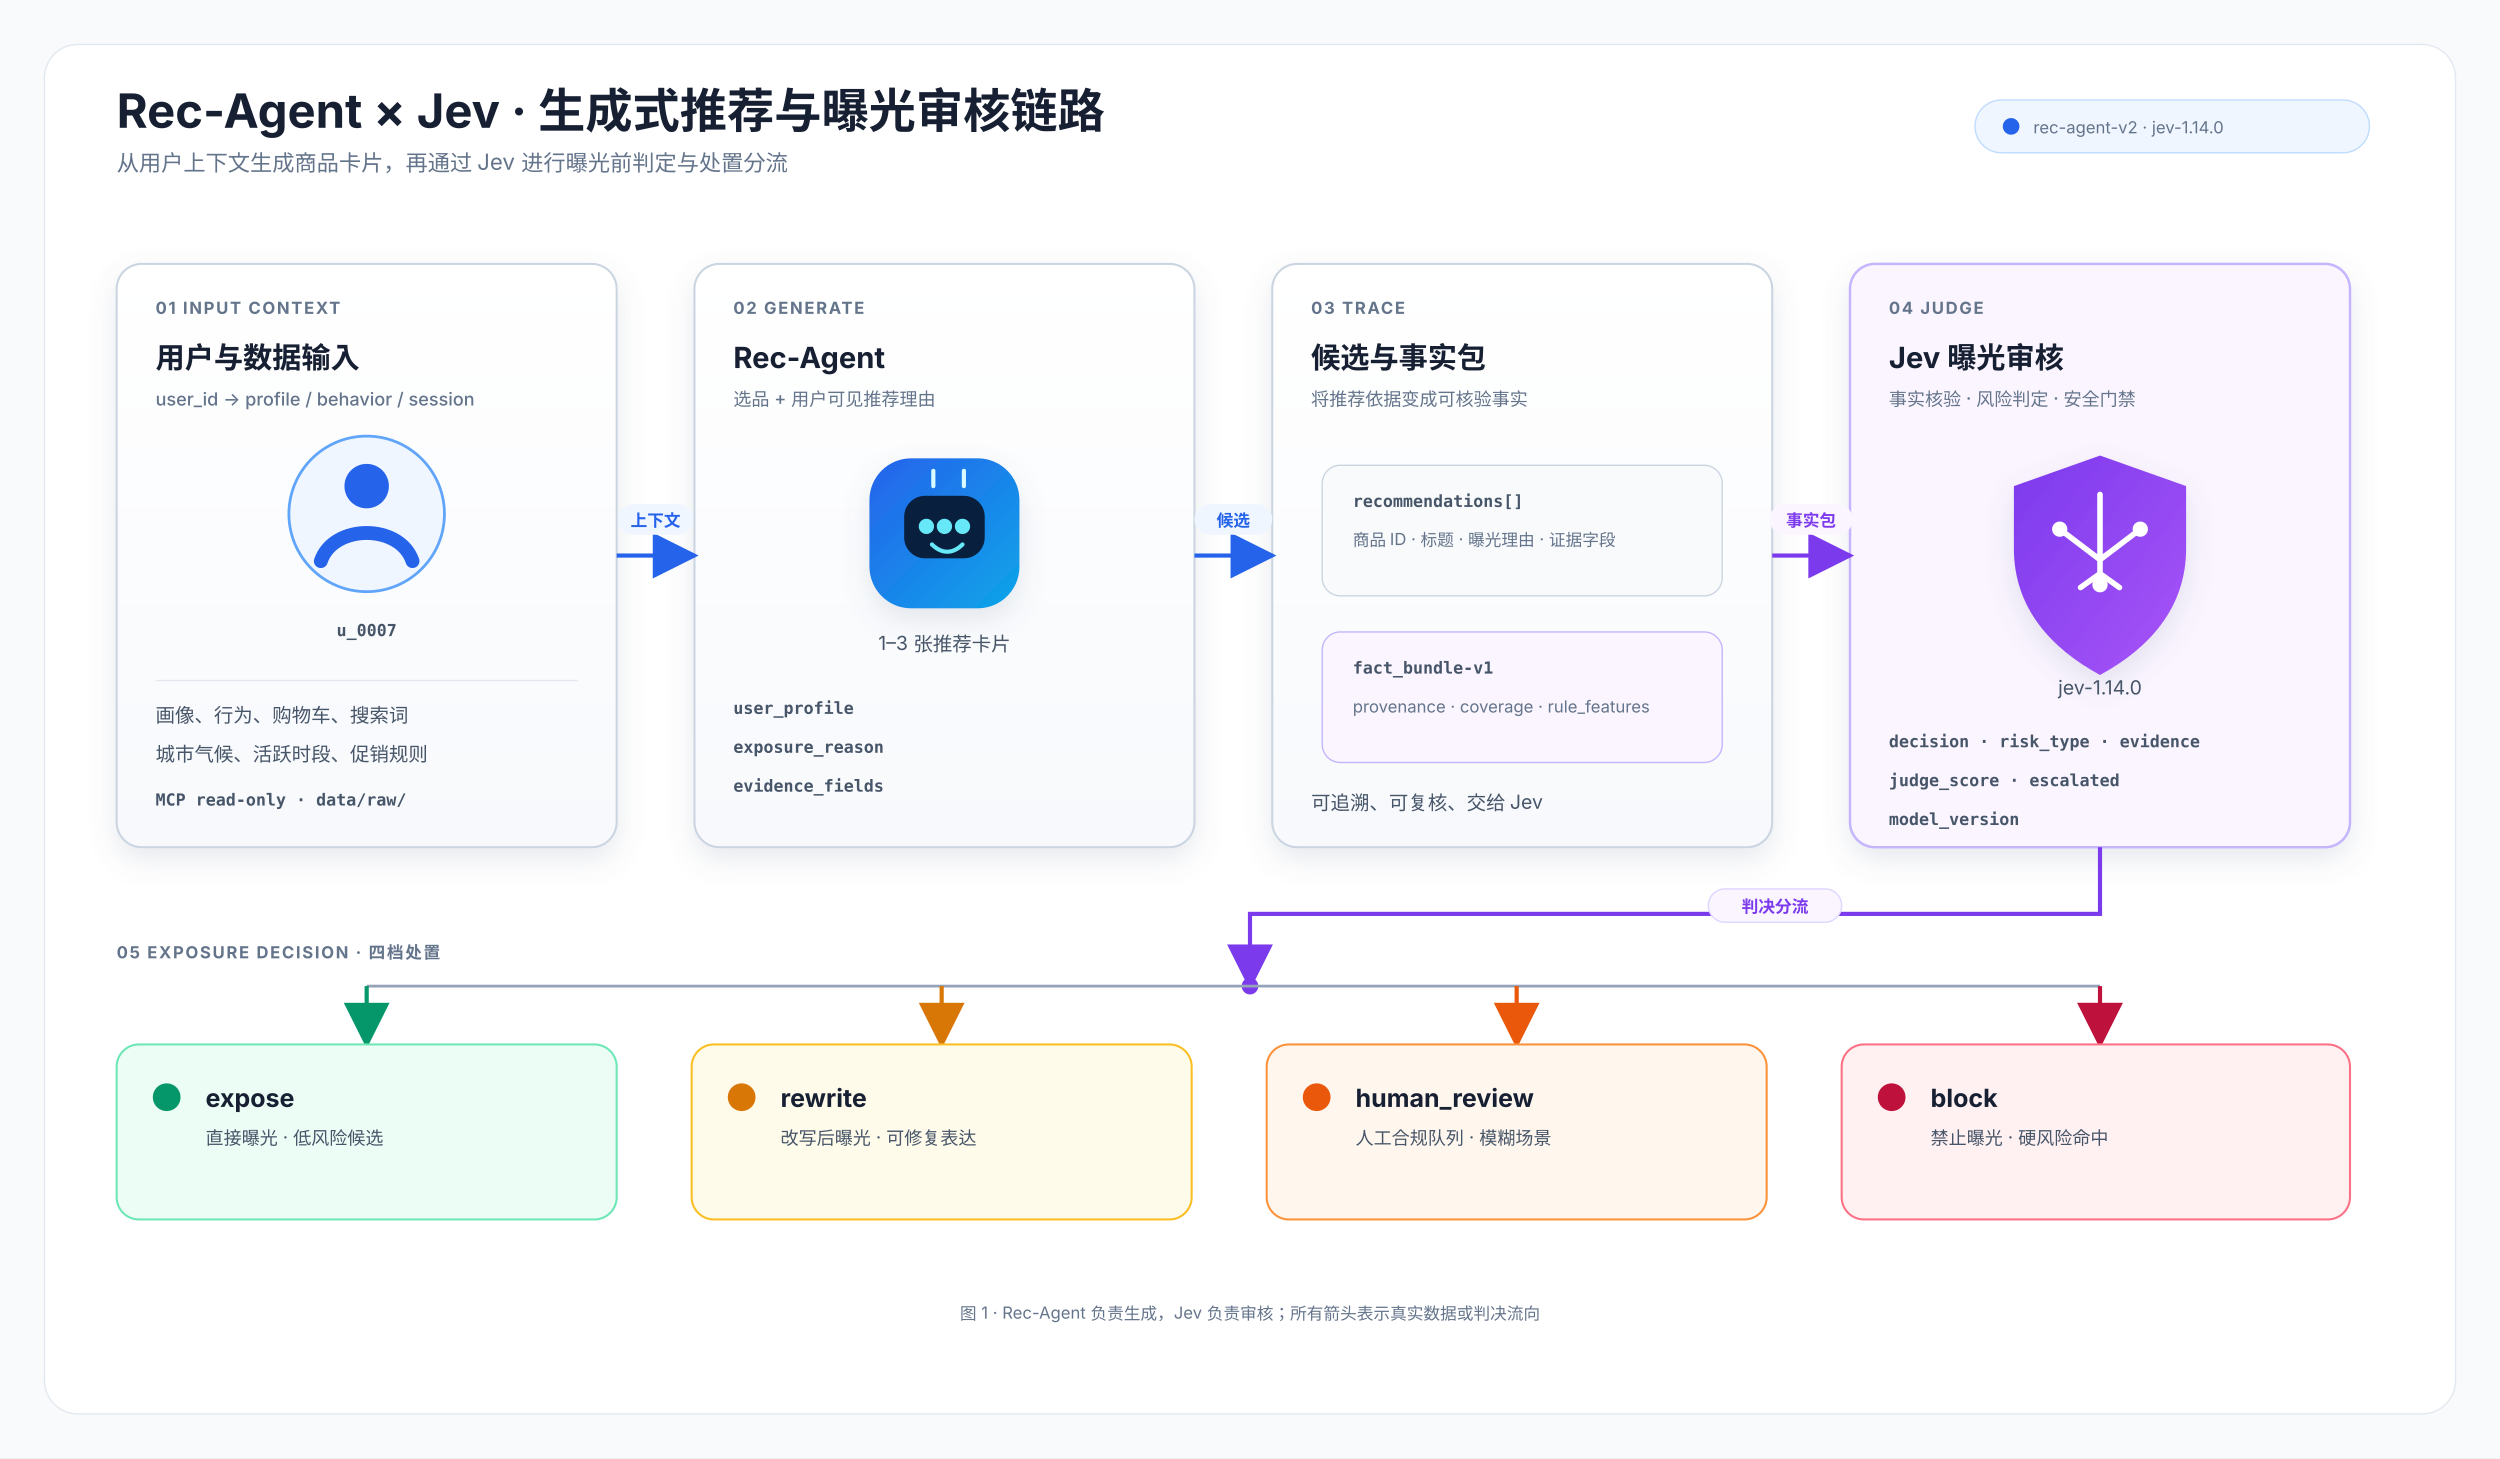
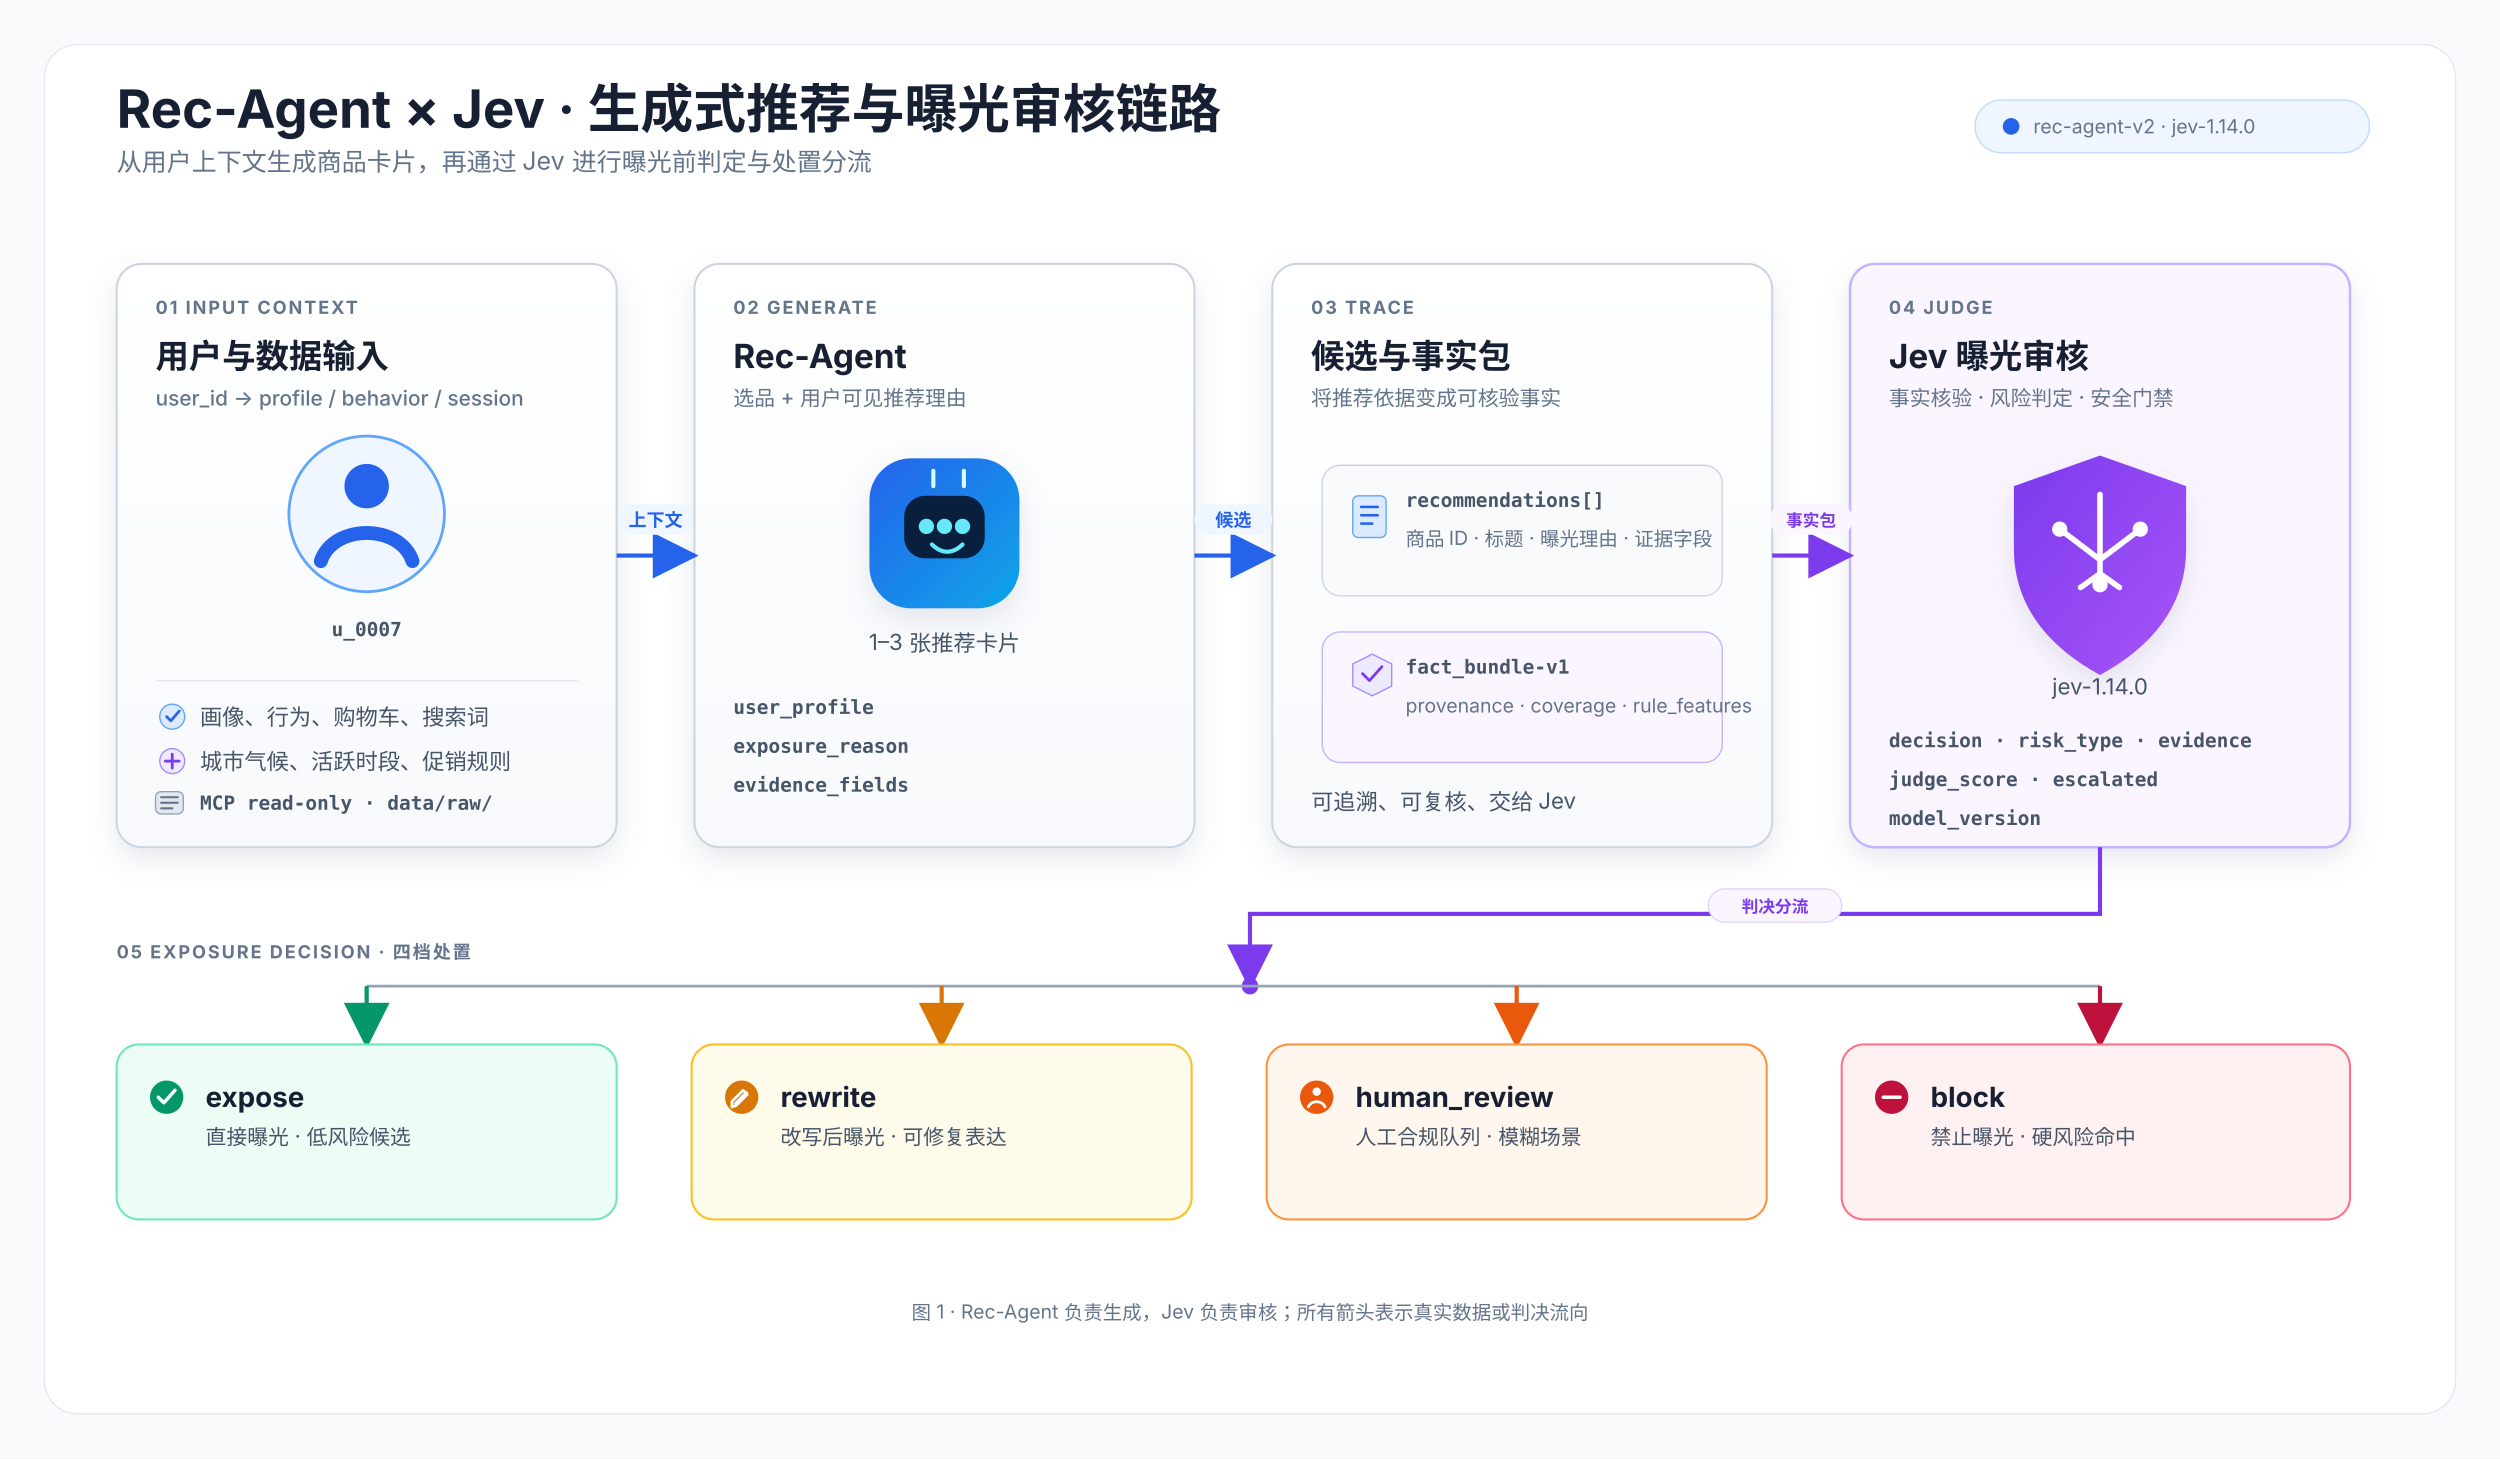
<svg xmlns="http://www.w3.org/2000/svg" width="1800" height="1050" viewBox="0 0 1800 1050" role="img" aria-labelledby="title desc">
  <defs>
    <linearGradient id="paper" x1="0" y1="0" x2="0" y2="1">
      <stop offset="0" stop-color="#ffffff" />
      <stop offset="1" stop-color="#f7f9fc" />
    </linearGradient>
    <linearGradient id="agentIcon" x1="0" y1="0" x2="1" y2="1">
      <stop offset="0" stop-color="#2563eb" />
      <stop offset="1" stop-color="#0ea5e9" />
    </linearGradient>
    <linearGradient id="jevIcon" x1="0" y1="0" x2="1" y2="1">
      <stop offset="0" stop-color="#7c3aed" />
      <stop offset="1" stop-color="#a855f7" />
    </linearGradient>
    <filter id="shadow" x="-20%" y="-20%" width="140%" height="150%">
      <feDropShadow dx="0" dy="8" stdDeviation="10" flood-color="#64748b" flood-opacity=".16" />
    </filter>
    <marker id="arrowMain" markerWidth="11" markerHeight="11" refX="10" refY="5.5" orient="auto">
      <path d="M0 0L11 5.5L0 11Z" fill="#2563eb" />
    </marker>
    <marker id="arrowJev" markerWidth="11" markerHeight="11" refX="10" refY="5.5" orient="auto">
      <path d="M0 0L11 5.5L0 11Z" fill="#7c3aed" />
    </marker>
    <marker id="arrowExpose" markerWidth="11" markerHeight="11" refX="10" refY="5.5" orient="auto">
      <path d="M0 0L11 5.5L0 11Z" fill="#059669" />
    </marker>
    <marker id="arrowRewrite" markerWidth="11" markerHeight="11" refX="10" refY="5.5" orient="auto">
      <path d="M0 0L11 5.5L0 11Z" fill="#d97706" />
    </marker>
    <marker id="arrowHuman" markerWidth="11" markerHeight="11" refX="10" refY="5.5" orient="auto">
      <path d="M0 0L11 5.5L0 11Z" fill="#ea580c" />
    </marker>
    <marker id="arrowBlock" markerWidth="11" markerHeight="11" refX="10" refY="5.5" orient="auto">
      <path d="M0 0L11 5.5L0 11Z" fill="#be123c" />
    </marker>
    <style>
-       .title{font:700 34px Inter,"Aptos","PingFang SC","Noto Sans SC",-apple-system,BlinkMacSystemFont,"Segoe UI",sans-serif;fill:#172033}
-       .subtitle{font:400 16px Inter,"Aptos","PingFang SC","Noto Sans SC",-apple-system,BlinkMacSystemFont,"Segoe UI",sans-serif;fill:#64748b}
-       .stage{font:700 12px Inter,"Aptos","PingFang SC","Noto Sans SC",-apple-system,BlinkMacSystemFont,"Segoe UI",sans-serif;letter-spacing:1.2px;fill:#64748b}
-       .cardTitle{font:700 21px Inter,"Aptos","PingFang SC","Noto Sans SC",-apple-system,BlinkMacSystemFont,"Segoe UI",sans-serif;fill:#172033}
-       .cardSub{font:500 13px Inter,"Aptos","PingFang SC","Noto Sans SC",-apple-system,BlinkMacSystemFont,"Segoe UI",sans-serif;fill:#64748b}
-       .body{font:400 14px Inter,"Aptos","PingFang SC","Noto Sans SC",-apple-system,BlinkMacSystemFont,"Segoe UI",sans-serif;fill:#475569}
-       .small{font:400 12px Inter,"Aptos","PingFang SC","Noto Sans SC",-apple-system,BlinkMacSystemFont,"Segoe UI",sans-serif;fill:#64748b}
-       .mono{font:600 12px ui-monospace,SFMono-Regular,Menlo,monospace;fill:#475569}
+       .title{font:700 38px Inter,"Aptos","PingFang SC","Noto Sans SC",-apple-system,BlinkMacSystemFont,"Segoe UI",sans-serif;fill:#172033}
+       .subtitle{font:400 18px Inter,"Aptos","PingFang SC","Noto Sans SC",-apple-system,BlinkMacSystemFont,"Segoe UI",sans-serif;fill:#64748b}
+       .stage{font:700 13px Inter,"Aptos","PingFang SC","Noto Sans SC",-apple-system,BlinkMacSystemFont,"Segoe UI",sans-serif;letter-spacing:1.4px;fill:#64748b}
+       .cardTitle{font:700 24px Inter,"Aptos","PingFang SC","Noto Sans SC",-apple-system,BlinkMacSystemFont,"Segoe UI",sans-serif;fill:#172033}
+       .cardSub{font:500 15px Inter,"Aptos","PingFang SC","Noto Sans SC",-apple-system,BlinkMacSystemFont,"Segoe UI",sans-serif;fill:#64748b}
+       .body{font:400 16px Inter,"Aptos","PingFang SC","Noto Sans SC",-apple-system,BlinkMacSystemFont,"Segoe UI",sans-serif;fill:#475569}
+       .small{font:400 14px Inter,"Aptos","PingFang SC","Noto Sans SC",-apple-system,BlinkMacSystemFont,"Segoe UI",sans-serif;fill:#64748b}
+       .mono{font:600 14px ui-monospace,SFMono-Regular,Menlo,monospace;fill:#475569}
      .node{fill:url(#paper);stroke:#cbd5e1;stroke-width:1.5}
-       .label{font:600 12px Inter,"Aptos","PingFang SC","Noto Sans SC",-apple-system,BlinkMacSystemFont,"Segoe UI",sans-serif;fill:#2563eb}
-       .outTitle{font:700 18px Inter,"Aptos","PingFang SC","Noto Sans SC",-apple-system,BlinkMacSystemFont,"Segoe UI",sans-serif;fill:#172033}
-       .outSub{font:400 13px Inter,"Aptos","PingFang SC","Noto Sans SC",-apple-system,BlinkMacSystemFont,"Segoe UI",sans-serif;fill:#475569}
+       .label{font:600 13px Inter,"Aptos","PingFang SC","Noto Sans SC",-apple-system,BlinkMacSystemFont,"Segoe UI",sans-serif;fill:#2563eb}
+       .outTitle{font:700 20px Inter,"Aptos","PingFang SC","Noto Sans SC",-apple-system,BlinkMacSystemFont,"Segoe UI",sans-serif;fill:#172033}
+       .outSub{font:400 15px Inter,"Aptos","PingFang SC","Noto Sans SC",-apple-system,BlinkMacSystemFont,"Segoe UI",sans-serif;fill:#475569}
    </style>
  </defs>
  <rect width="1800" height="1050" fill="#f8fafc" />
  <rect x="32" y="32" width="1736" height="986" rx="24" fill="#ffffff" stroke="#e2e8f0" />
  <text x="84" y="92" class="title">Rec-Agent × Jev · 生成式推荐与曝光审核链路</text>
  <text x="84" y="123" class="subtitle">从用户上下文生成商品卡片，再通过 Jev 进行曝光前判定与处置分流</text>
  <rect x="1422" y="72" width="284" height="38" rx="19" fill="#eff6ff" stroke="#bfdbfe" />
  <circle cx="1448" cy="91" r="6" fill="#2563eb" />
  <text x="1464" y="96" class="small">rec-agent-v2 · jev-1.14.0</text>
  <rect x="84" y="190" width="360" height="420" rx="18" class="node" filter="url(#shadow)" />
  <text x="112" y="226" class="stage">01  INPUT CONTEXT</text>
  <text x="112" y="265" class="cardTitle">用户与数据输入</text>
  <text x="112" y="292" class="cardSub">user_id → profile / behavior / session</text>
  <circle cx="264" cy="370" r="56" fill="#eff6ff" stroke="#60a5fa" stroke-width="2" />
  <circle cx="264" cy="350" r="16" fill="#2563eb" />
  <path d="M231 404c9-27 57-27 66 0" fill="none" stroke="#2563eb" stroke-width="10" stroke-linecap="round" />
  <text x="264" y="458" text-anchor="middle" class="mono">u_0007</text>
  <line x1="112" y1="490" x2="416" y2="490" stroke="#e2e8f0" />
-   <text x="112" y="520" class="body">画像、行为、购物车、搜索词</text>
-   <text x="112" y="548" class="body">城市气候、活跃时段、促销规则</text>
-   <text x="112" y="580" class="mono">MCP read-only · data/raw/</text>
+   <circle cx="124" cy="516" r="9" fill="#dbeafe" stroke="#60a5fa" />
+   <path d="M120 516l3 3 6-7" fill="none" stroke="#2563eb" stroke-width="2" stroke-linecap="round" stroke-linejoin="round" />
+   <text x="144" y="522" class="body">画像、行为、购物车、搜索词</text>
+   <circle cx="124" cy="548" r="9" fill="#ede9fe" stroke="#a78bfa" />
+   <path d="M119 548h10m-5-5v10" stroke="#7c3aed" stroke-width="2" stroke-linecap="round" />
+   <text x="144" y="554" class="body">城市气候、活跃时段、促销规则</text>
+   <rect x="112" y="570" width="20" height="16" rx="4" fill="#e2e8f0" stroke="#94a3b8" />
+   <path d="M116 574h12m-12 4h12m-12 4h8" stroke="#64748b" stroke-width="1.5" stroke-linecap="round" />
+   <text x="144" y="583" class="mono">MCP read-only · data/raw/</text>
  <rect x="500" y="190" width="360" height="420" rx="18" class="node" filter="url(#shadow)" />
  <text x="528" y="226" class="stage">02  GENERATE</text>
  <text x="528" y="265" class="cardTitle">Rec-Agent</text>
  <text x="528" y="292" class="cardSub">选品 + 用户可见推荐理由</text>
  <rect x="626" y="330" width="108" height="108" rx="30" fill="url(#agentIcon)" filter="url(#shadow)" />
  <rect x="651" y="357" width="58" height="45" rx="15" fill="#08203d" />
  <circle cx="667" cy="379" r="5.5" fill="#67e8f9" />
  <circle cx="680" cy="379" r="5.5" fill="#67e8f9" />
  <circle cx="693" cy="379" r="5.5" fill="#67e8f9" />
  <path d="M671 392c7 7 15 7 22 0" fill="none" stroke="#67e8f9" stroke-width="3" stroke-linecap="round" />
  <path d="M672 350v-11m22 11v-11" stroke="#d9faff" stroke-width="3" stroke-linecap="round" />
  <text x="680" y="468" text-anchor="middle" class="body">1–3 张推荐卡片</text>
  <text x="528" y="514" class="mono">user_profile</text>
  <text x="528" y="542" class="mono">exposure_reason</text>
  <text x="528" y="570" class="mono">evidence_fields</text>
  <rect x="916" y="190" width="360" height="420" rx="18" class="node" filter="url(#shadow)" />
  <text x="944" y="226" class="stage">03  TRACE</text>
  <text x="944" y="265" class="cardTitle">候选与事实包</text>
  <text x="944" y="292" class="cardSub">将推荐依据变成可核验事实</text>
  <rect x="952" y="335" width="288" height="94" rx="13" fill="#f8fafc" stroke="#cbd5e1" />
-   <text x="974" y="365" class="mono">recommendations[]</text>
-   <text x="974" y="393" class="small">商品 ID · 标题 · 曝光理由 · 证据字段</text>
+   <rect x="974" y="357" width="24" height="30" rx="4" fill="#dbeafe" stroke="#60a5fa" />
+   <path d="M980 365h12m-12 6h12m-12 6h8" stroke="#2563eb" stroke-width="1.8" stroke-linecap="round" />
+   <text x="1012" y="365" class="mono">recommendations[]</text>
+   <text x="1012" y="393" class="small">商品 ID · 标题 · 曝光理由 · 证据字段</text>
  <rect x="952" y="455" width="288" height="94" rx="13" fill="#faf5ff" stroke="#c4b5fd" />
-   <text x="974" y="485" class="mono">fact_bundle-v1</text>
-   <text x="974" y="513" class="small">provenance · coverage · rule_features</text>
+   <path d="M974 478l14-7 14 7v16l-14 7-14-7Z" fill="#ede9fe" stroke="#a78bfa" />
+   <path d="M981 485l5 5 9-10" fill="none" stroke="#7c3aed" stroke-width="2" stroke-linecap="round" stroke-linejoin="round" />
+   <text x="1012" y="485" class="mono">fact_bundle-v1</text>
+   <text x="1012" y="513" class="small">provenance · coverage · rule_features</text>
  <text x="944" y="583" class="body">可追溯、可复核、交给 Jev</text>
  <rect x="1332" y="190" width="360" height="420" rx="18" fill="#faf5ff" stroke="#c4b5fd" stroke-width="1.8" filter="url(#shadow)" />
  <text x="1360" y="226" class="stage">04  JUDGE</text>
  <text x="1360" y="265" class="cardTitle">Jev 曝光审核</text>
  <text x="1360" y="292" class="cardSub">事实核验 · 风险判定 · 安全门禁</text>
  <path d="M1512 328l62 22v45c0 43-27 72-62 91-35-19-62-48-62-91v-45l62-22Z" fill="url(#jevIcon)" filter="url(#shadow)" />
  <path d="M1512 356v65m-29-40 29 22 29-22m-43 42 14-10 14 10" fill="none" stroke="#fff" stroke-width="4" stroke-linecap="round" stroke-linejoin="round" />
  <circle cx="1483" cy="381" r="5.5" fill="#fff" />
  <circle cx="1541" cy="381" r="5.5" fill="#fff" />
  <circle cx="1512" cy="421" r="5.5" fill="#fff" />
  <text x="1512" y="500" text-anchor="middle" class="body">jev-1.14.0</text>
  <text x="1360" y="538" class="mono">decision · risk_type · evidence</text>
  <text x="1360" y="566" class="mono">judge_score · escalated</text>
  <text x="1360" y="594" class="mono">model_version</text>
  <path d="M444 400H500" fill="none" stroke="#2563eb" stroke-width="3" marker-end="url(#arrowMain)" />
  <rect x="445" y="363" width="54" height="22" rx="11" fill="#eff6ff" />
  <text x="472" y="379" text-anchor="middle" class="label">上下文</text>
  <path d="M860 400H916" fill="none" stroke="#2563eb" stroke-width="3" marker-end="url(#arrowMain)" />
  <rect x="860" y="363" width="56" height="22" rx="11" fill="#eff6ff" />
  <text x="888" y="379" text-anchor="middle" class="label">候选</text>
  <path d="M1276 400H1332" fill="none" stroke="#7c3aed" stroke-width="3" marker-end="url(#arrowJev)" />
  <rect x="1274" y="363" width="60" height="22" rx="11" fill="#faf5ff" />
  <text x="1304" y="379" text-anchor="middle" style="font:600 12px Inter,'Aptos','PingFang SC','Noto Sans SC',-apple-system,BlinkMacSystemFont,'Segoe UI',sans-serif;fill:#7c3aed">事实包</text>
  <text x="84" y="690" class="stage">05  EXPOSURE DECISION · 四档处置</text>
  <path d="M1512 610V658H900V710" fill="none" stroke="#7c3aed" stroke-width="3" marker-end="url(#arrowJev)" />
  <circle cx="900" cy="710" r="6" fill="#7c3aed" />
  <rect x="1230" y="640" width="96" height="24" rx="12" fill="#faf5ff" stroke="#ddd6fe" />
  <text x="1278" y="657" text-anchor="middle" style="font:600 12px Inter,'Aptos','PingFang SC','Noto Sans SC',-apple-system,BlinkMacSystemFont,'Segoe UI',sans-serif;fill:#7c3aed">判决分流</text>
  <path d="M264 710H1512" fill="none" stroke="#94a3b8" stroke-width="2" />
  <path d="M264 710V752" fill="none" stroke="#059669" stroke-width="3" marker-end="url(#arrowExpose)" />
  <path d="M678 710V752" fill="none" stroke="#d97706" stroke-width="3" marker-end="url(#arrowRewrite)" />
  <path d="M1092 710V752" fill="none" stroke="#ea580c" stroke-width="3" marker-end="url(#arrowHuman)" />
  <path d="M1512 710V752" fill="none" stroke="#be123c" stroke-width="3" marker-end="url(#arrowBlock)" />
  <rect x="84" y="752" width="360" height="126" rx="16" fill="#ecfdf5" stroke="#6ee7b7" stroke-width="1.5" />
-   <circle cx="120" cy="790" r="10" fill="#059669" />
+   <circle cx="120" cy="790" r="12" fill="#059669" />
+   <path d="M114 790l4 4 8-9" fill="none" stroke="#fff" stroke-width="2.5" stroke-linecap="round" stroke-linejoin="round" />
  <text x="148" y="797" class="outTitle">expose</text>
  <text x="148" y="824" class="outSub">直接曝光 · 低风险候选</text>
  <rect x="498" y="752" width="360" height="126" rx="16" fill="#fffbeb" stroke="#fbbf24" stroke-width="1.5" />
-   <circle cx="534" cy="790" r="10" fill="#d97706" />
+   <circle cx="534" cy="790" r="12" fill="#d97706" />
+   <path d="M529 795l9-9m-11 11 3-1 8-8-3-3-8 8Z" fill="none" stroke="#fff" stroke-width="2" stroke-linejoin="round" />
  <text x="562" y="797" class="outTitle">rewrite</text>
  <text x="562" y="824" class="outSub">改写后曝光 · 可修复表达</text>
  <rect x="912" y="752" width="360" height="126" rx="16" fill="#fff7ed" stroke="#fb923c" stroke-width="1.5" />
-   <circle cx="948" cy="790" r="10" fill="#ea580c" />
+   <circle cx="948" cy="790" r="12" fill="#ea580c" />
+   <circle cx="948" cy="786" r="3" fill="#fff" />
+   <path d="M942 797c2-5 10-5 12 0" fill="none" stroke="#fff" stroke-width="2" stroke-linecap="round" />
  <text x="976" y="797" class="outTitle">human_review</text>
  <text x="976" y="824" class="outSub">人工合规队列 · 模糊场景</text>
  <rect x="1326" y="752" width="366" height="126" rx="16" fill="#fff1f2" stroke="#fb7185" stroke-width="1.5" />
-   <circle cx="1362" cy="790" r="10" fill="#be123c" />
+   <circle cx="1362" cy="790" r="12" fill="#be123c" />
+   <path d="M1356 790h12" stroke="#fff" stroke-width="2.5" stroke-linecap="round" />
  <text x="1390" y="797" class="outTitle">block</text>
  <text x="1390" y="824" class="outSub">禁止曝光 · 硬风险命中</text>
  <text x="900" y="950" text-anchor="middle" class="small">图 1 · Rec-Agent 负责生成，Jev 负责审核；所有箭头表示真实数据或判决流向</text>
</svg>
